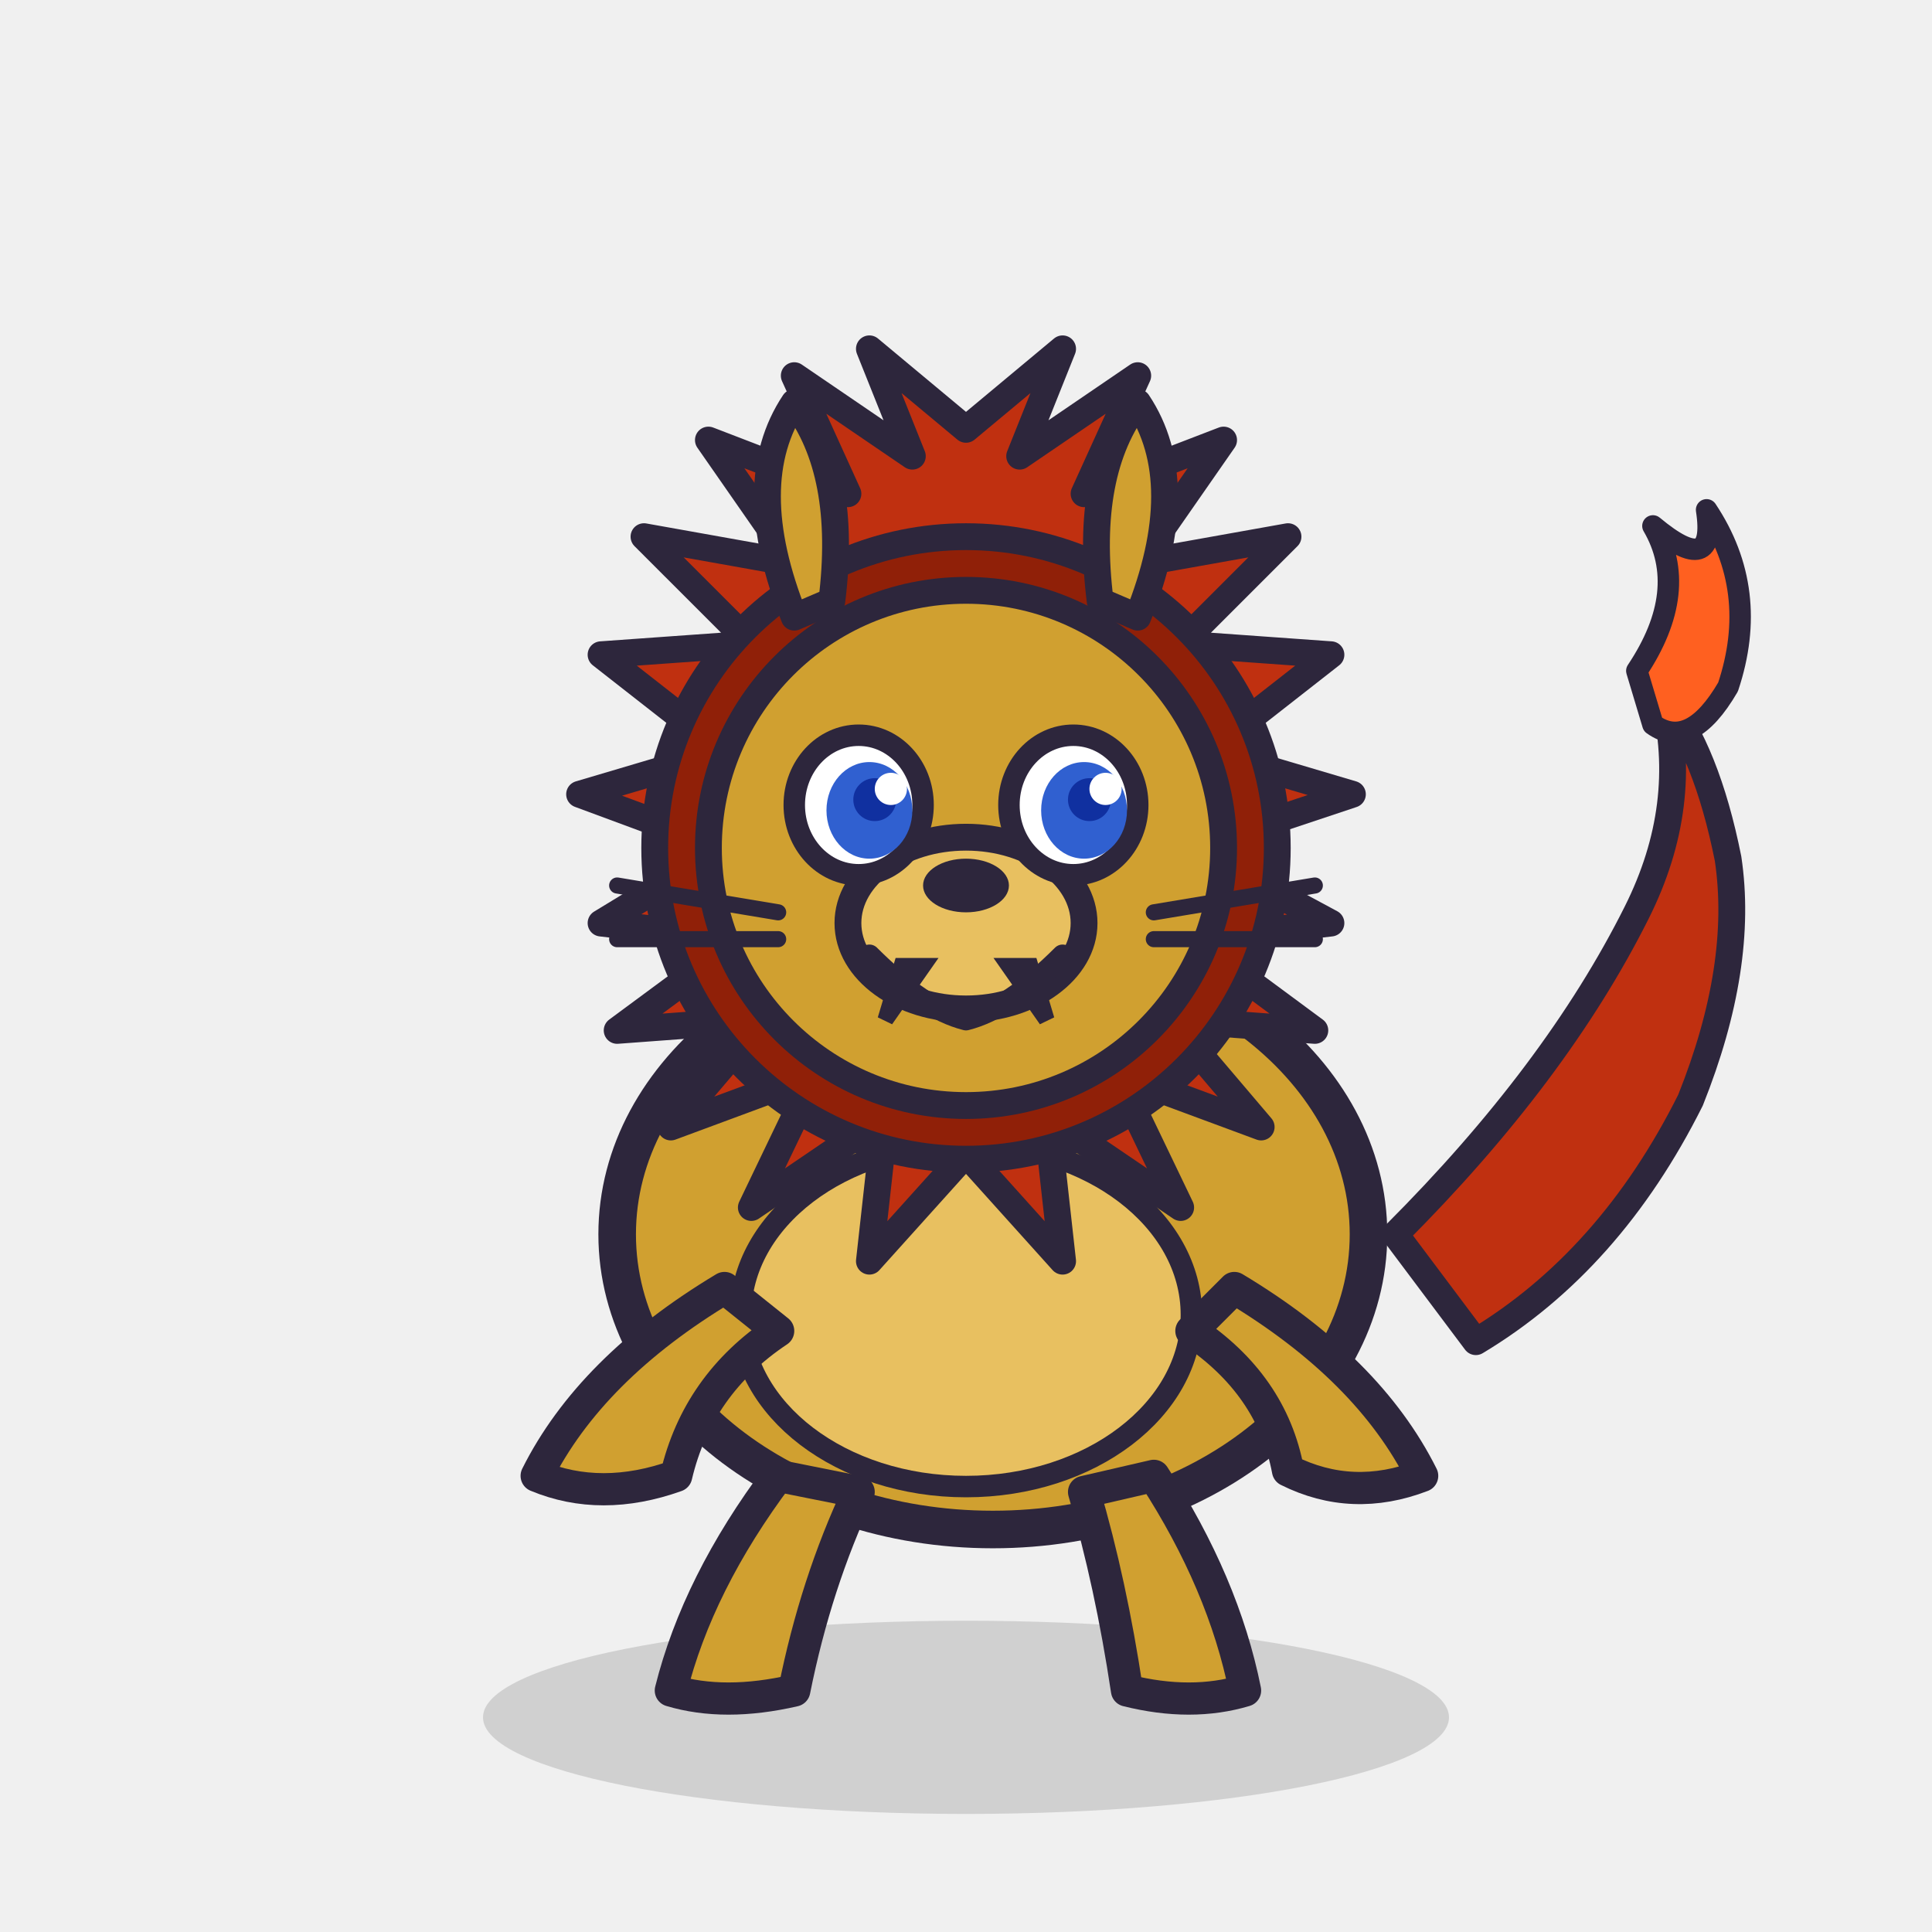
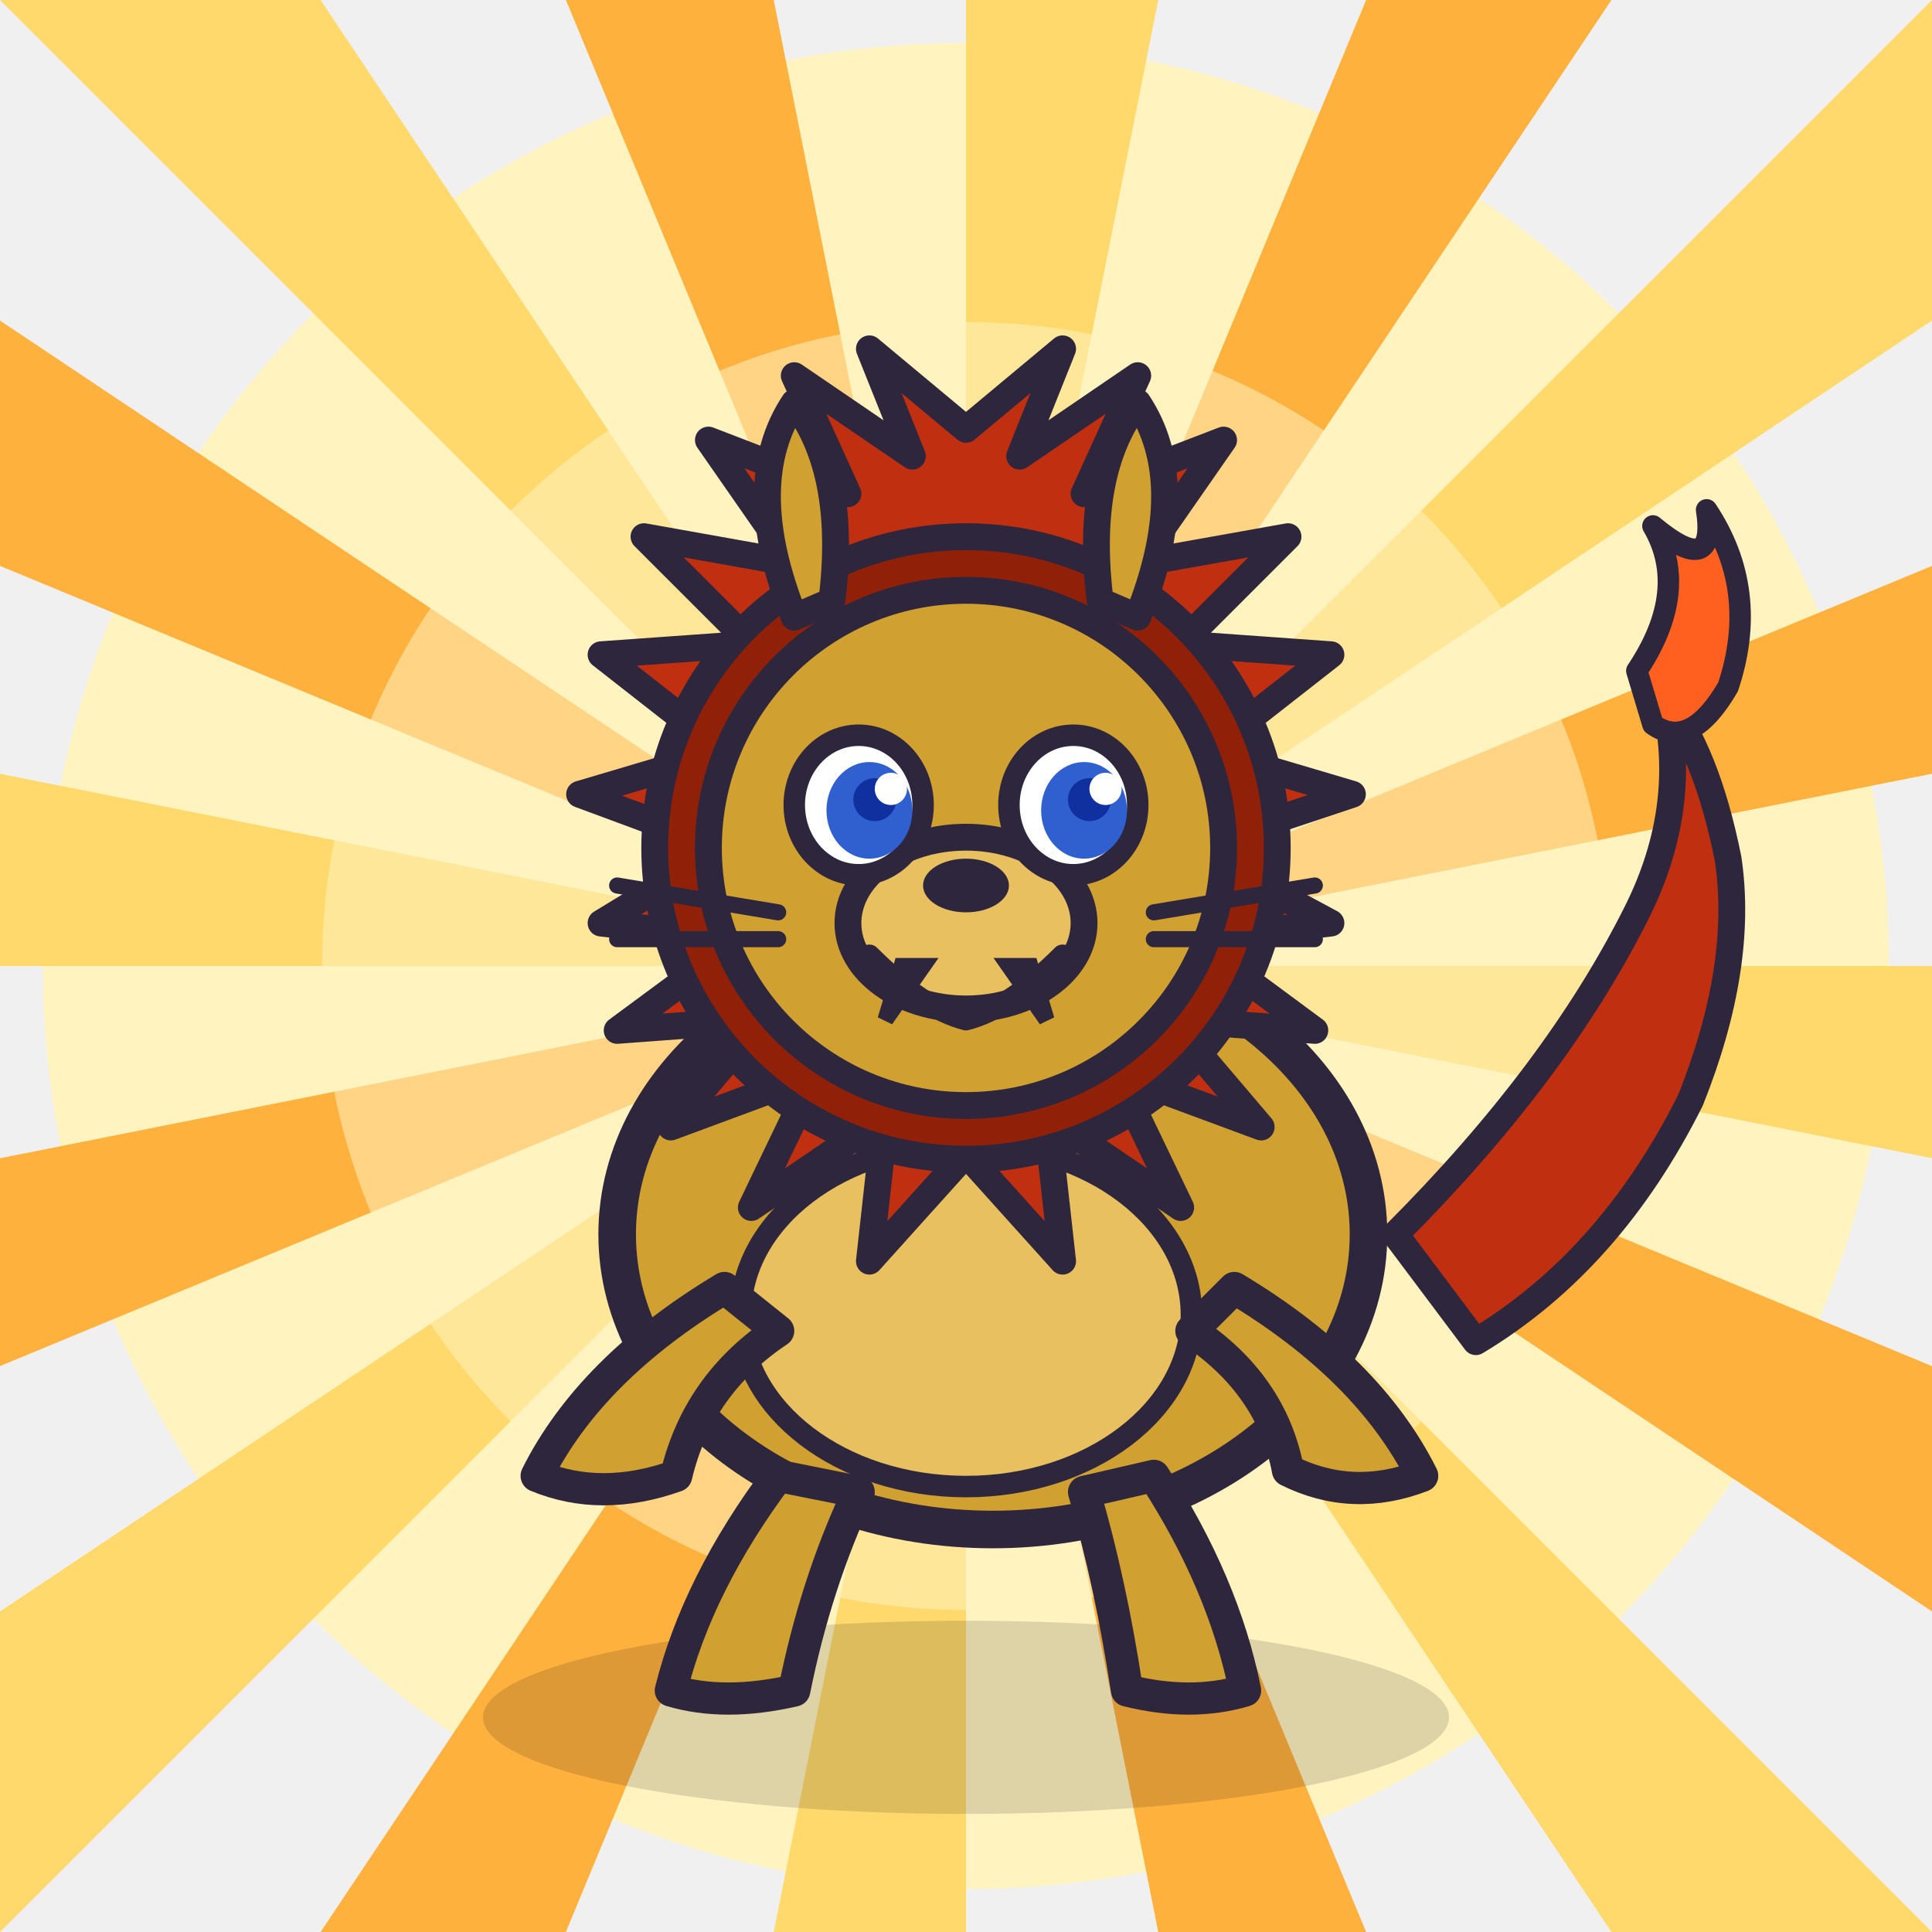
<svg xmlns="http://www.w3.org/2000/svg" viewBox="0 0 360 360">
+   <g id="mega-burst">
+     <circle cx="180" cy="180" r="172" fill="#fff3c0" />
+     <polygon points="180,180 450.0,180.0 444.8,232.7" fill="#ffd96b" />
+     <polygon points="180,180 429.4,283.3 404.5,330.0" fill="#ffb13d" />
+     <polygon points="180,180 370.9,370.9 330.0,404.5" fill="#ffd96b" />
+     <polygon points="180,180 283.3,429.4 232.7,444.8" fill="#ffb13d" />
+     <polygon points="180,180 180.0,450.0 127.3,444.8" fill="#ffd96b" />
+     <polygon points="180,180 76.7,429.4 30.0,404.5" fill="#ffb13d" />
+     <polygon points="180,180 -10.9,370.9 -44.5,330.0" fill="#ffd96b" />
+     <polygon points="180,180 -69.4,283.3 -84.8,232.7" fill="#ffb13d" />
+     <polygon points="180,180 -90.0,180.0 -84.8,127.3" fill="#ffd96b" />
+     <polygon points="180,180 -69.4,76.7 -44.5,30.0" fill="#ffb13d" />
+     <polygon points="180,180 -10.9,-10.9 30.0,-44.5" fill="#ffd96b" />
+     <polygon points="180,180 76.7,-69.4 127.3,-84.8" fill="#ffb13d" />
+     <polygon points="180,180 180.0,-90.0 232.7,-84.8" fill="#ffd96b" />
+     <polygon points="180,180 283.3,-69.4 330.0,-44.5" fill="#ffb13d" />
+     <polygon points="180,180 370.9,-10.9 404.5,30.0" fill="#ffd96b" />
+     <polygon points="180,180 429.4,76.7 444.8,127.3" fill="#ffb13d" />
+     <circle cx="180" cy="180" r="120" fill="#fff3c0" opacity="0.55" />
+   </g>
  <ellipse cx="180" cy="320" rx="90" ry="18" fill="#00000022" />
  <path d="M260 230 Q290 200 305 170 Q315 150 310 130 Q318 140 322 160 Q325 180 315 205 Q300 235 275 250 Z" fill="#C03010" stroke="#2d263c" stroke-width="5" stroke-linejoin="round" stroke-linecap="round" />
  <path d="M305 125 Q315 110 308 98 Q320 108 318 95 Q328 110 322 128 Q315 140 308 135 Z" fill="#FF6020" stroke="#2d263c" stroke-width="4" stroke-linejoin="round" stroke-linecap="round" />
  <ellipse cx="185" cy="230" rx="70" ry="55" fill="#D0A030" stroke="#2d263c" stroke-width="7" stroke-linejoin="round" stroke-linecap="round" />
  <ellipse cx="180" cy="245" rx="42" ry="32" fill="#E8C060" stroke="#2d263c" stroke-width="4" stroke-linejoin="round" stroke-linecap="round" />
  <path d="M145 275 Q130 295 125 315 Q135 318 148 315 Q152 295 160 278 Z" fill="#D0A030" stroke="#2d263c" stroke-width="6" stroke-linejoin="round" stroke-linecap="round" />
  <path d="M215 275 Q228 295 232 315 Q222 318 210 315 Q207 295 202 278 Z" fill="#D0A030" stroke="#2d263c" stroke-width="6" stroke-linejoin="round" stroke-linecap="round" />
  <path d="M135 240 Q110 255 100 275 Q112 280 126 275 Q130 258 145 248 Z" fill="#D0A030" stroke="#2d263c" stroke-width="6" stroke-linejoin="round" stroke-linecap="round" />
  <path d="M230 240 Q255 255 265 275 Q252 280 240 274 Q237 258 222 248 Z" fill="#D0A030" stroke="#2d263c" stroke-width="6" stroke-linejoin="round" stroke-linecap="round" />
  <path d="M180 80     L162 65 L170 85 L148 70 L158 92 L132 82 L148 105     L120 100 L140 120 L112 122 L135 140     L108 148 L135 158 L112 172 L138 175     L115 192 L142 190 L125 210 L152 200     L140 225 L165 208 L162 235     L180 215     L198 235 L195 208 L220 225     L208 200 L235 210 L218 190     L245 192 L222 175 L248 172 L222 158     L252 148 L225 140 L248 122 L220 120     L240 100 L212 105 L228 82     L202 92 L212 70 L190 85 L198 65 Z" fill="#C03010" stroke="#2d263c" stroke-width="5" stroke-linejoin="round" stroke-linecap="round" />
  <circle cx="180" cy="158" r="58" fill="#902008" stroke="#2d263c" stroke-width="5" />
  <circle cx="180" cy="158" r="48" fill="#D0A030" stroke="#2d263c" stroke-width="5" />
  <path d="M148 115 Q138 90 148 75 Q158 88 155 112 Z" fill="#D0A030" stroke="#2d263c" stroke-width="5" stroke-linejoin="round" stroke-linecap="round" />
  <path d="M212 115 Q222 90 212 75 Q202 88 205 112 Z" fill="#D0A030" stroke="#2d263c" stroke-width="5" stroke-linejoin="round" stroke-linecap="round" />
  <ellipse cx="180" cy="172" rx="22" ry="16" fill="#E8C060" stroke="#2d263c" stroke-width="5" stroke-linejoin="round" stroke-linecap="round" />
  <ellipse cx="180" cy="165" rx="8" ry="5" fill="#2d263c" />
  <path d="M162 178 Q172 188 180 190 Q188 188 198 178" fill="none" stroke="#2d263c" stroke-width="4" stroke-linejoin="round" stroke-linecap="round" />
  <path d="M168 180 L165 190 L172 180 Z" fill="#F0F0F0" stroke="#2d263c" stroke-width="3" />
  <path d="M192 180 L195 190 L188 180 Z" fill="#F0F0F0" stroke="#2d263c" stroke-width="3" />
  <ellipse cx="160" cy="150" rx="12" ry="13" fill="white" stroke="#2d263c" stroke-width="4" />
  <ellipse cx="162" cy="151" rx="8" ry="9" fill="#3060D0" />
  <ellipse cx="163" cy="149" rx="4" ry="4" fill="#1030A0" />
  <circle cx="166" cy="147" r="3" fill="white" />
  <ellipse cx="200" cy="150" rx="12" ry="13" fill="white" stroke="#2d263c" stroke-width="4" />
  <ellipse cx="202" cy="151" rx="8" ry="9" fill="#3060D0" />
  <ellipse cx="203" cy="149" rx="4" ry="4" fill="#1030A0" />
  <circle cx="206" cy="147" r="3" fill="white" />
  <line x1="145" y1="170" x2="115" y2="165" stroke="#2d263c" stroke-width="3" stroke-linecap="round" />
  <line x1="145" y1="175" x2="115" y2="175" stroke="#2d263c" stroke-width="3" stroke-linecap="round" />
  <line x1="215" y1="170" x2="245" y2="165" stroke="#2d263c" stroke-width="3" stroke-linecap="round" />
  <line x1="215" y1="175" x2="245" y2="175" stroke="#2d263c" stroke-width="3" stroke-linecap="round" />
</svg>
